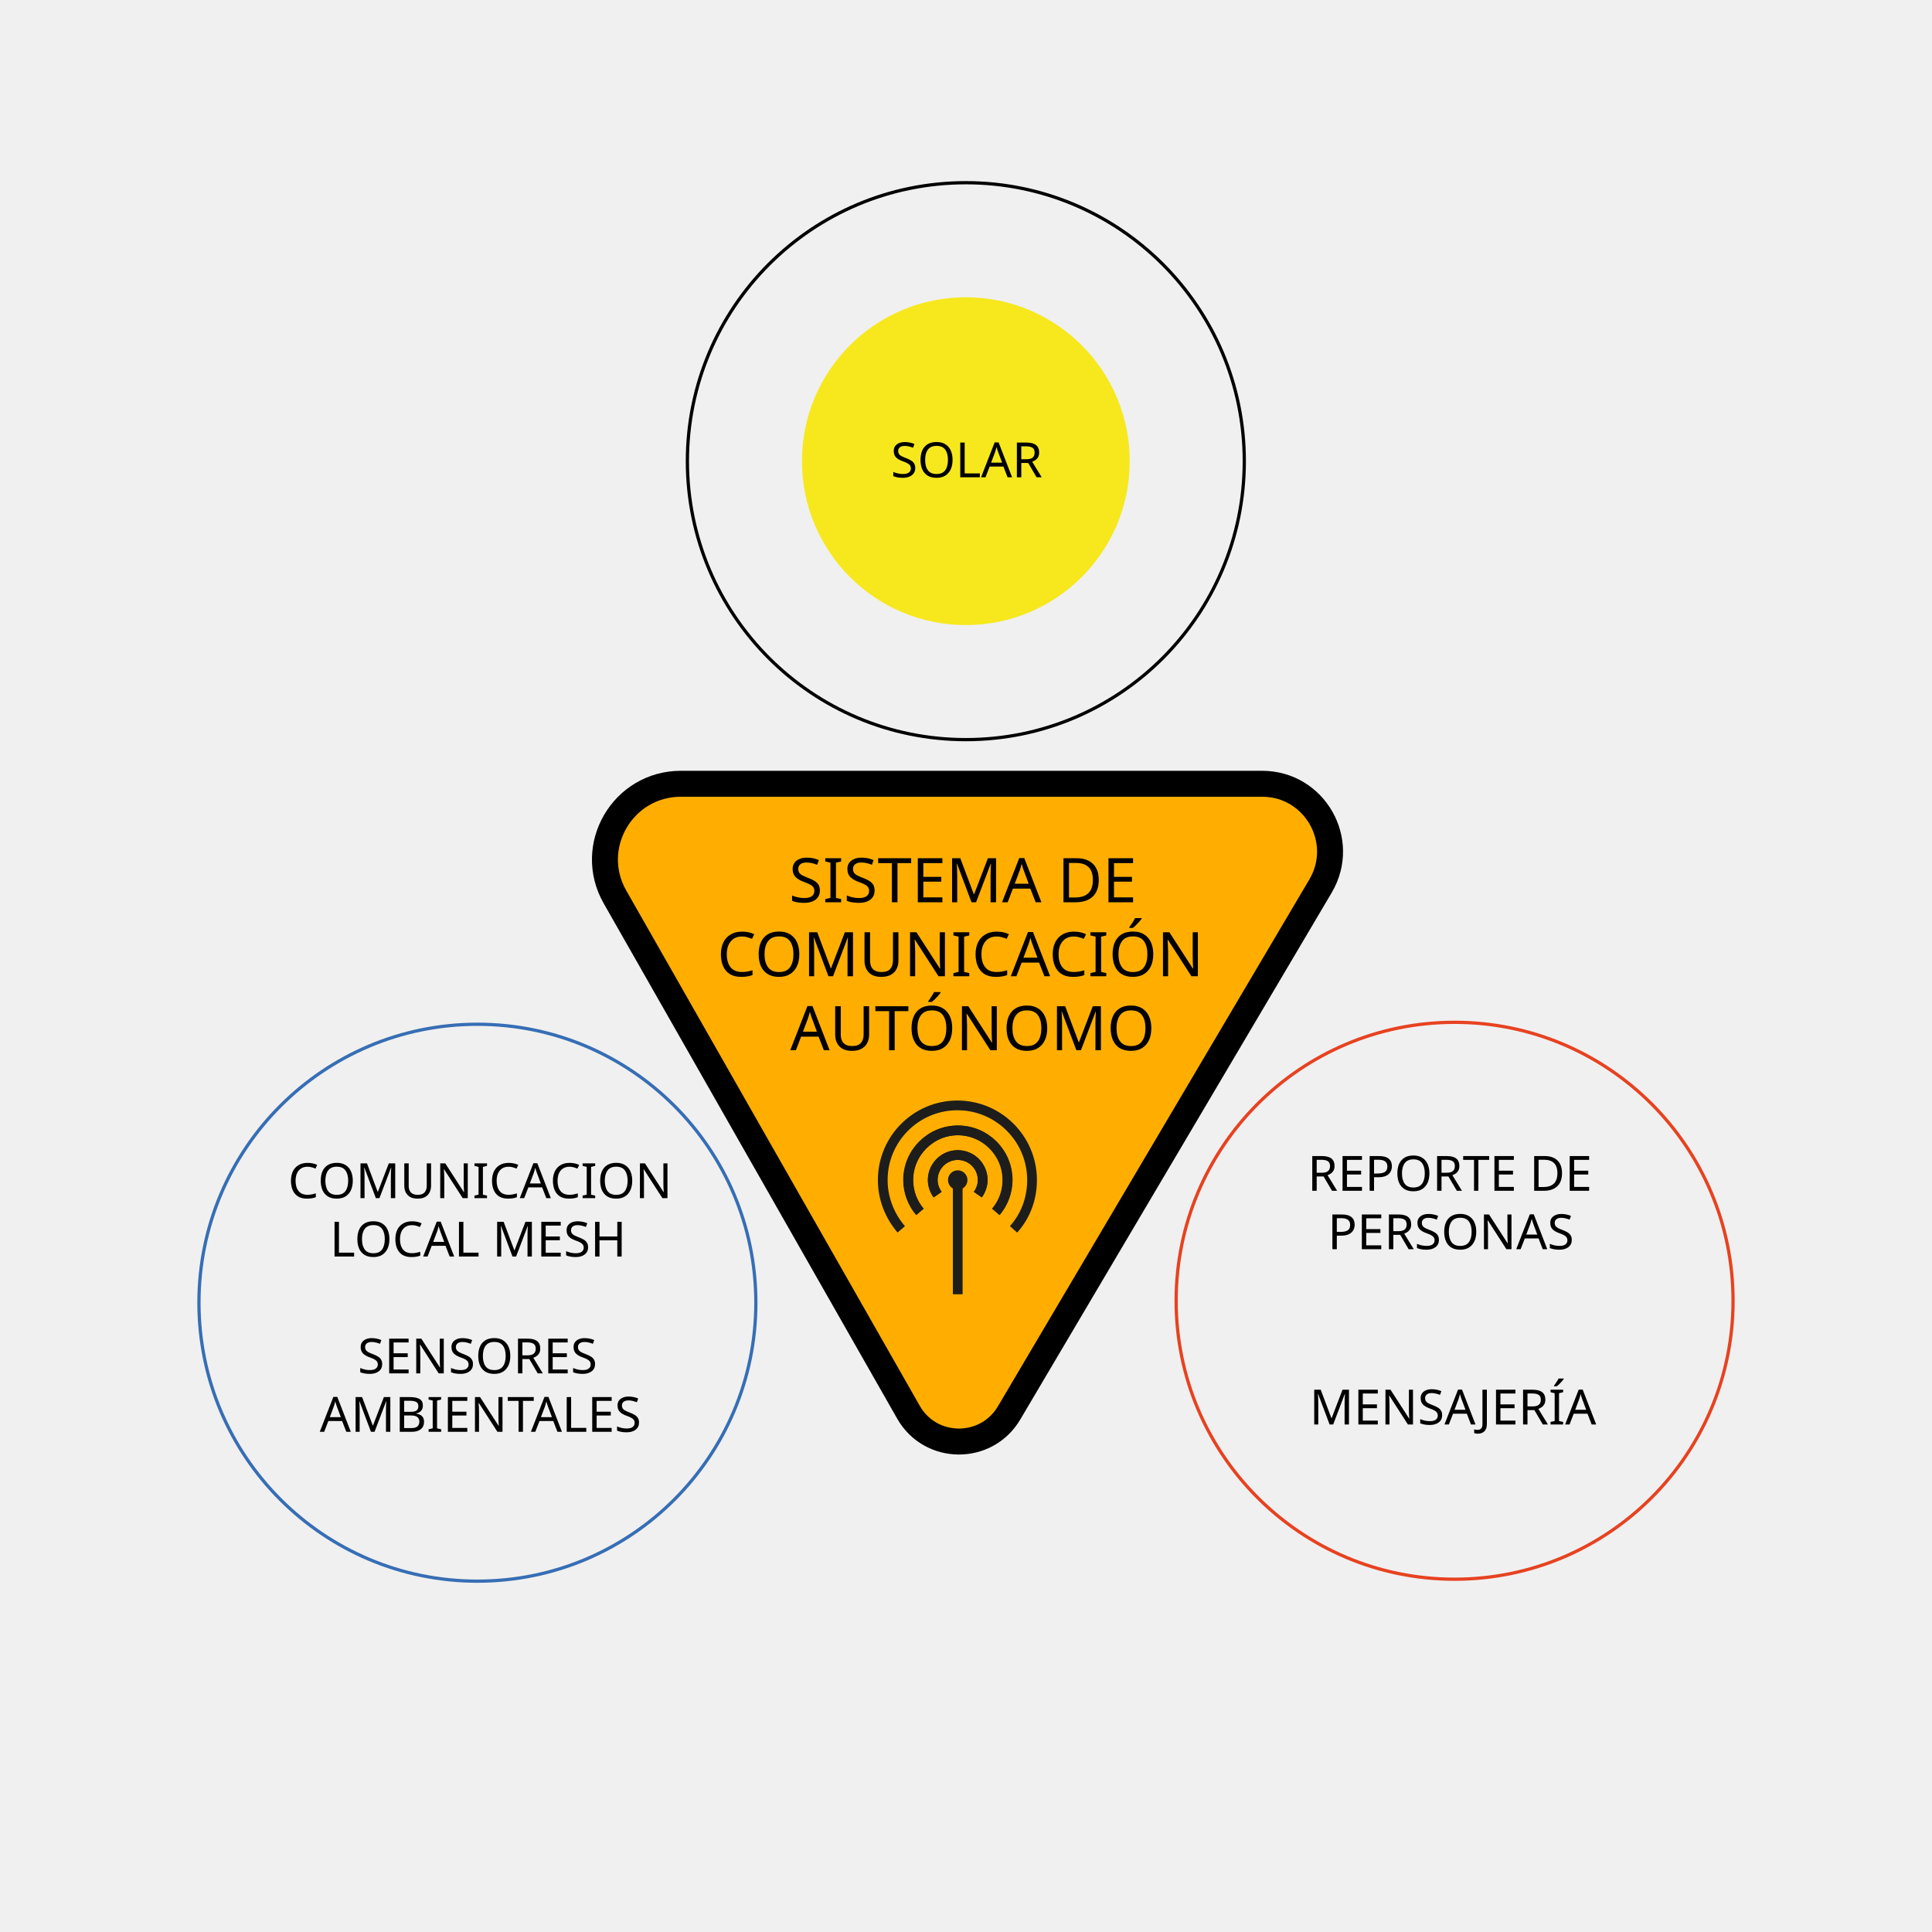
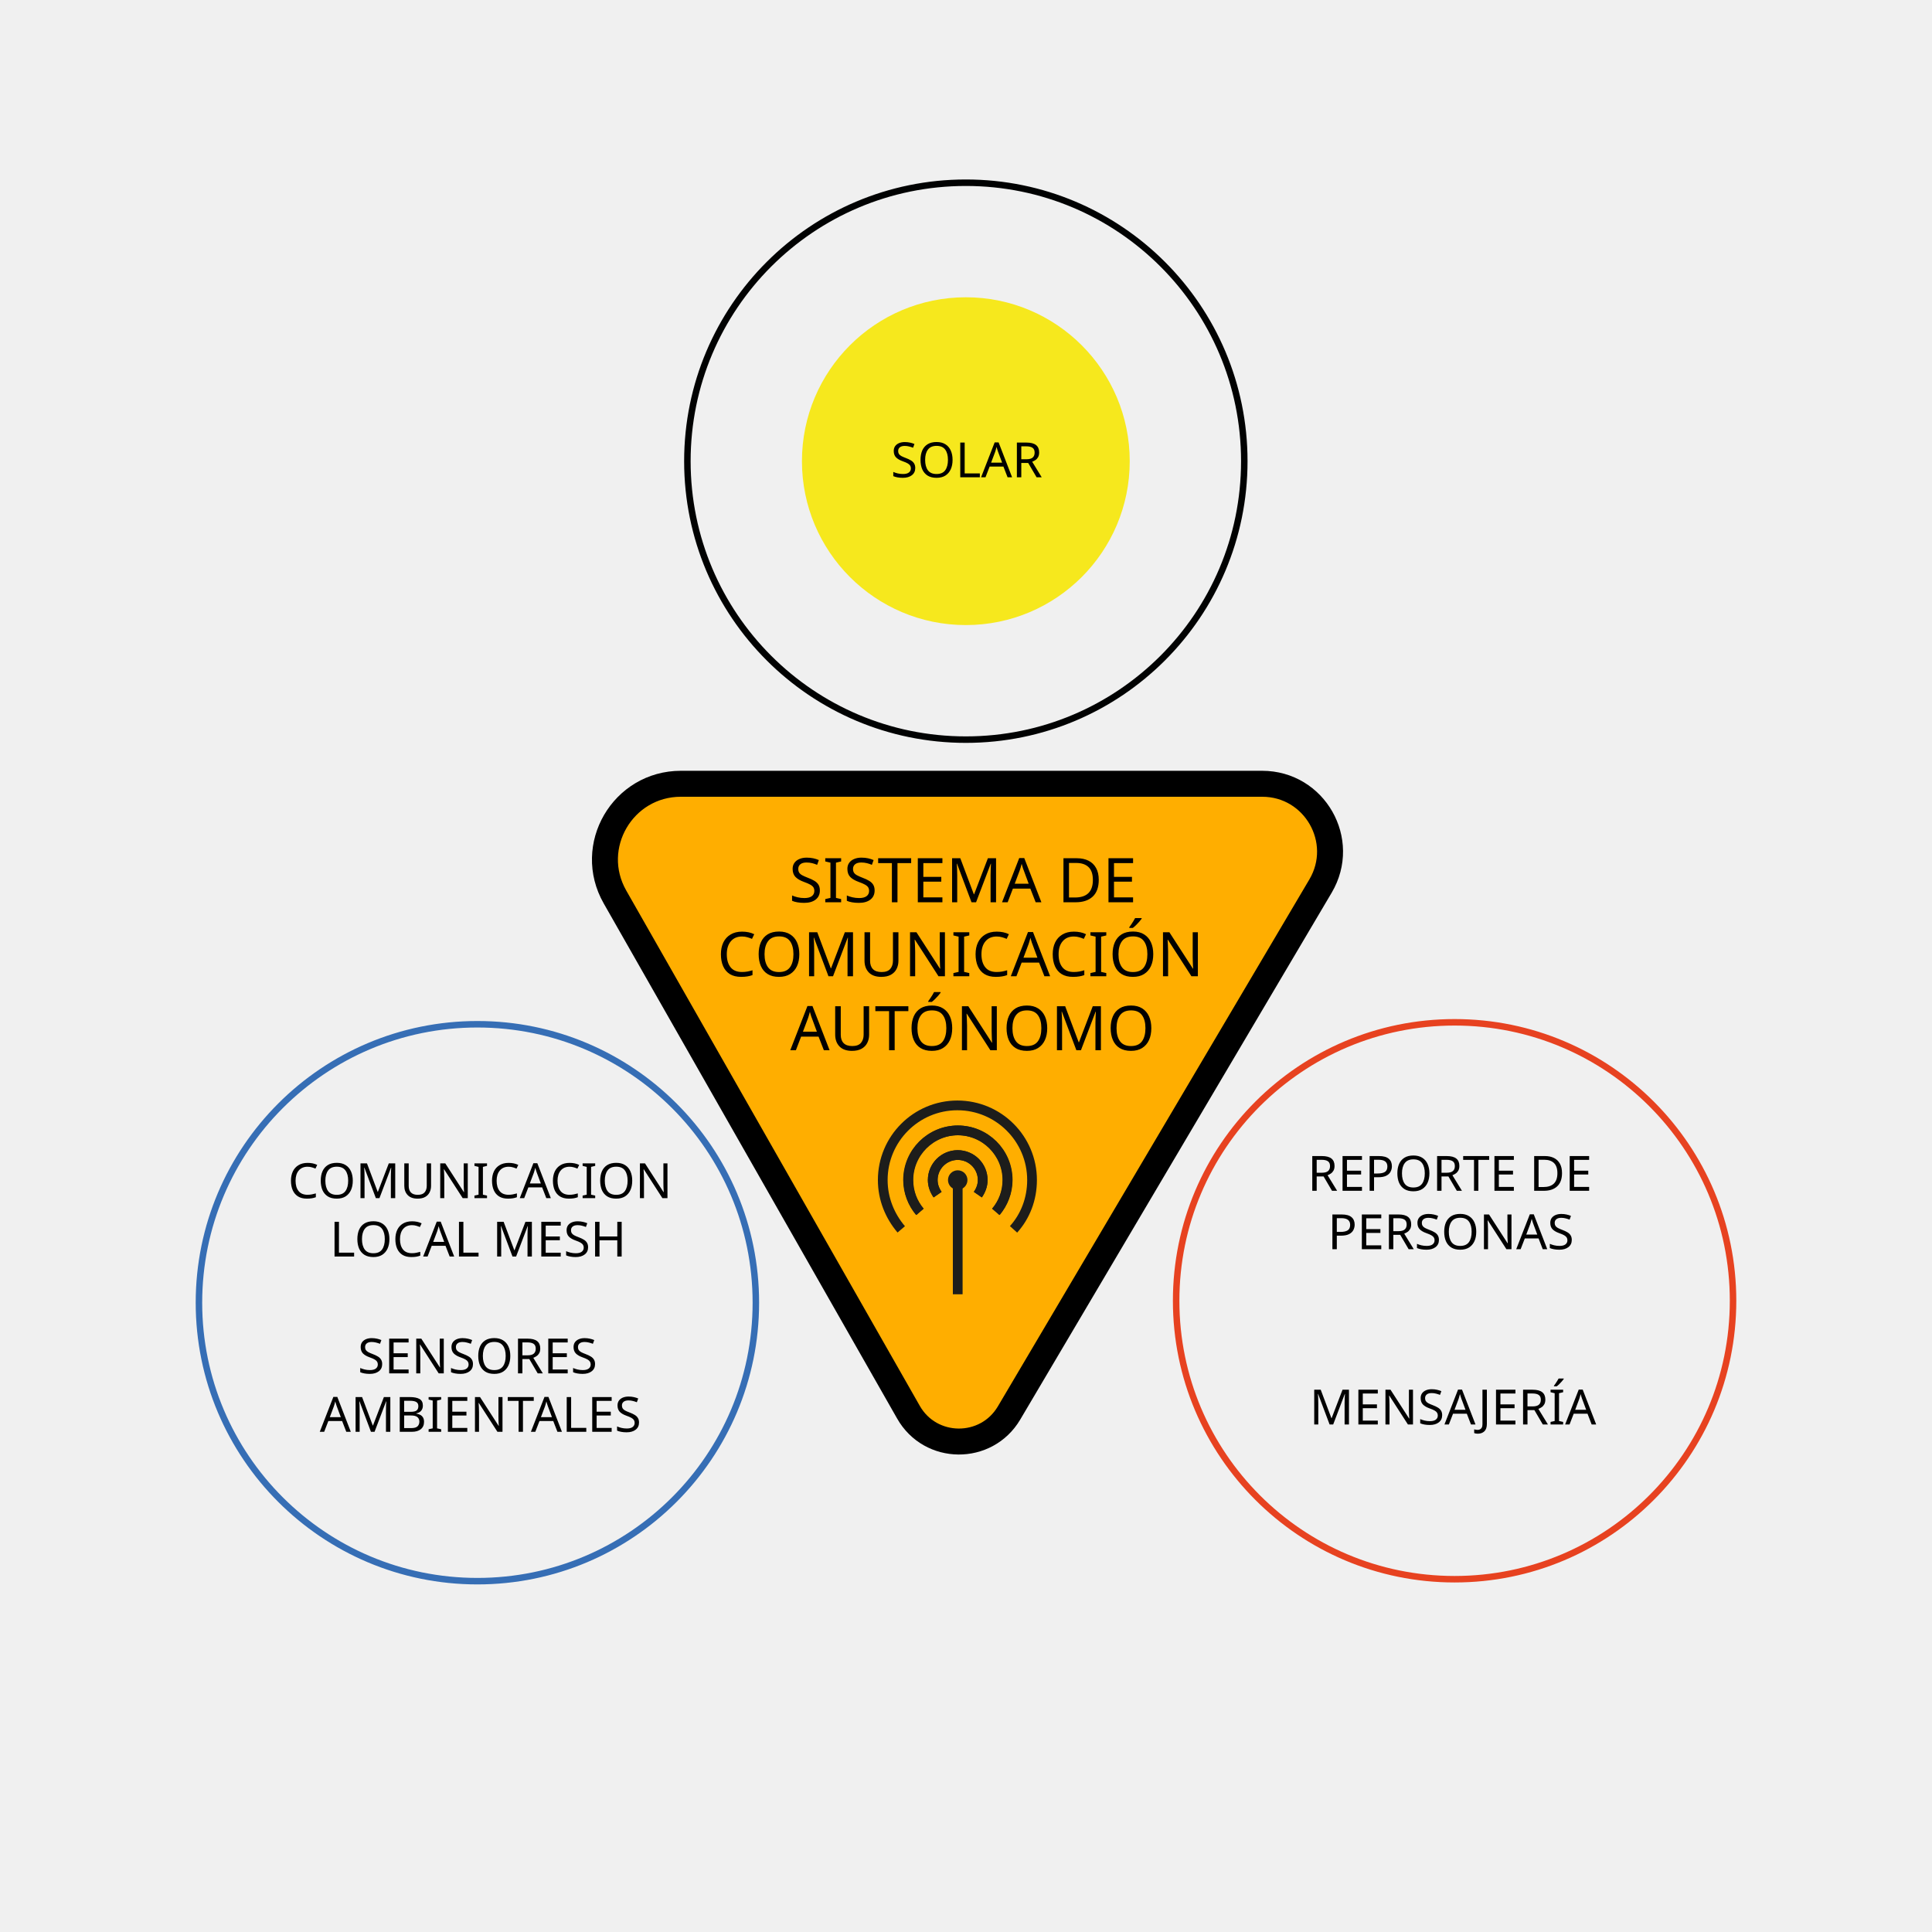
<svg xmlns="http://www.w3.org/2000/svg" version="1.1" id="Capa_1" x="0px" y="0px" viewBox="0 0 595.3 595.3" style="enable-background:new 0 0 595.3 595.3;" xml:space="preserve">
  <style type="text/css">
	.st0{fill:#FFAE00;stroke:#000000;stroke-width:8;stroke-miterlimit:10;}
- 	.st1{fill:none;stroke:#366EB5;stroke-miterlimit:10;}
- 	.st2{fill:none;stroke:#010202;stroke-miterlimit:10;}
+ 	.st1{fill:none;stroke:#366EB5;stroke-width:2;stroke-miterlimit:10;}
+ 	.st2{fill:none;stroke:#010202;stroke-width:2;stroke-miterlimit:10;}
	.st3{fill:#F6E81D;}
- 	.st4{fill:none;stroke:#E74220;stroke-miterlimit:10;}
+ 	.st4{fill:none;stroke:#E74220;stroke-width:2;stroke-miterlimit:10;}
	.st5{fill:none;}
	.st6{font-family:'Cera-Bold';}
	.st7{font-size:19px;}
	.st8{font-family:'Cera-Medium';}
	.st9{font-size:15px;}
- 	.st10{fill:#FFFFFF;stroke:#1D1D1B;stroke-width:3;stroke-miterlimit:10;}
- 	.st11{fill:none;stroke:#1D1D1B;stroke-width:3;stroke-miterlimit:10;}
+ 	.st10{fill:none;stroke:#1D1D1B;stroke-width:3;stroke-miterlimit:10;}
+ 	.st11{fill:#FFFFFF;stroke:#1D1D1B;stroke-width:3;stroke-miterlimit:10;}
	.st12{fill:#1D1D1B;stroke:#1D1D1B;stroke-width:3;stroke-miterlimit:10;}
</style>
  <path class="st0" d="M406.9,273l-96,162.4c-7,11.8-24.2,11.7-31-0.3l-90.4-158.7c-8.9-15.6,2.4-34.9,20.3-34.9h179.1  C405.1,241.5,415.1,259.1,406.9,273z" />
  <circle class="st1" cx="147.1" cy="401.4" r="85.8" />
  <circle class="st2" cx="297.6" cy="142.1" r="85.8" />
  <circle class="st3" cx="297.6" cy="142.1" r="50.5" />
  <circle class="st4" cx="448.2" cy="400.8" r="85.8" />
  <rect x="162.1" y="273.8" class="st5" width="272.1" height="121.8" />
  <text transform="matrix(1 0 0 1 243.0909 278.0105)" class="st6 st7">SISTEMA DE </text>
  <text transform="matrix(1 0 0 1 220.9753 300.8105)" class="st6 st7">COMUNICACIÓN </text>
  <text transform="matrix(1 0 0 1 243.4991 323.6105)" class="st6 st7">AUTÓNOMO</text>
  <rect x="72.4" y="357.9" class="st5" width="149.4" height="106.5" />
  <text transform="matrix(1 0 0 1 88.7282 369.1742)" class="st8 st9">COMUNICACION</text>
  <text transform="matrix(1 0 0 1 101.6282 387.1742)" class="st8 st9">LOCAL MESH</text>
  <text transform="matrix(1 0 0 1 110.2282 423.1742)" class="st8 st9">SENSORES </text>
  <text transform="matrix(1 0 0 1 98.5282 441.1742)" class="st8 st9">AMBIENTALES</text>
  <rect x="363" y="355.7" class="st5" width="168.1" height="111.1" />
  <text transform="matrix(1 0 0 1 402.8948 366.9135)" class="st8 st9">REPORTE DE</text>
  <text transform="matrix(1 0 0 1 409.0948 384.9135)" class="st8 st9">PERSONAS</text>
  <text transform="matrix(1 0 0 1 403.4948 438.9135)" class="st8 st9">MENSAJERÍA</text>
  <rect x="247.7" y="135.8" class="st5" width="100.9" height="54.9" />
  <text transform="matrix(1 0 0 1 274.4802 147.071)" class="st6 st9">SOLAR</text>
  <g>
    <line class="st10" x1="295.1" y1="365.1" x2="295.1" y2="398.8" />
-     <path class="st11" d="M312.3,378.8c3.6-4,5.7-9.3,5.7-15.2c0-12.7-10.3-23-23-23c-12.7,0-23,10.3-23,23c0,5.8,2.2,11.1,5.7,15.2" />
-     <path class="st11" d="M283.4,373.4c-2.2-2.7-3.6-6.1-3.6-9.8c0-8.5,6.9-15.3,15.3-15.3s15.3,6.9,15.3,15.3c0,3.7-1.3,7.2-3.6,9.8" />
-     <path class="st11" d="M306.9,373.4c2.2-2.7,3.6-6.1,3.6-9.8c0-8.5-6.9-15.3-15.3-15.3s-15.3,6.9-15.3,15.3c0,3.7,1.3,7.2,3.6,9.8" />
-     <path class="st11" d="M288.9,368.1c-0.9-1.3-1.5-2.8-1.5-4.5c0-4.2,3.4-7.7,7.7-7.7c4.2,0,7.7,3.4,7.7,7.7c0,1.7-0.6,3.2-1.5,4.5" />
-     <path class="st11" d="M301.3,368.1c0.9-1.3,1.5-2.8,1.5-4.5c0-4.2-3.4-7.7-7.7-7.7c-4.2,0-7.7,3.4-7.7,7.7c0,1.7,0.6,3.2,1.5,4.5" />
-     <path class="st10" d="M295.1,362.1" />
+     <path class="st10" d="M312.3,378.8c3.6-4,5.7-9.3,5.7-15.2c0-12.7-10.3-23-23-23s-23,10.3-23,23c0,5.8,2.2,11.1,5.7,15.2" />
+     <path class="st10" d="M283.4,373.4c-2.2-2.7-3.6-6.1-3.6-9.8c0-8.5,6.9-15.3,15.3-15.3s15.3,6.9,15.3,15.3c0,3.7-1.3,7.2-3.6,9.8" />
+     <path class="st10" d="M306.9,373.4c2.2-2.7,3.6-6.1,3.6-9.8c0-8.5-6.9-15.3-15.3-15.3s-15.3,6.9-15.3,15.3c0,3.7,1.3,7.2,3.6,9.8" />
+     <path class="st10" d="M288.9,368.1c-0.9-1.3-1.5-2.8-1.5-4.5c0-4.2,3.4-7.7,7.7-7.7c4.2,0,7.7,3.4,7.7,7.7c0,1.7-0.6,3.2-1.5,4.5" />
+     <path class="st10" d="M301.3,368.1c0.9-1.3,1.5-2.8,1.5-4.5c0-4.2-3.4-7.7-7.7-7.7c-4.2,0-7.7,3.4-7.7,7.7c0,1.7,0.6,3.2,1.5,4.5" />
+     <path class="st11" d="M295.1,362.1" />
    <circle class="st12" cx="295.1" cy="363.6" r="1.5" />
  </g>
</svg>
